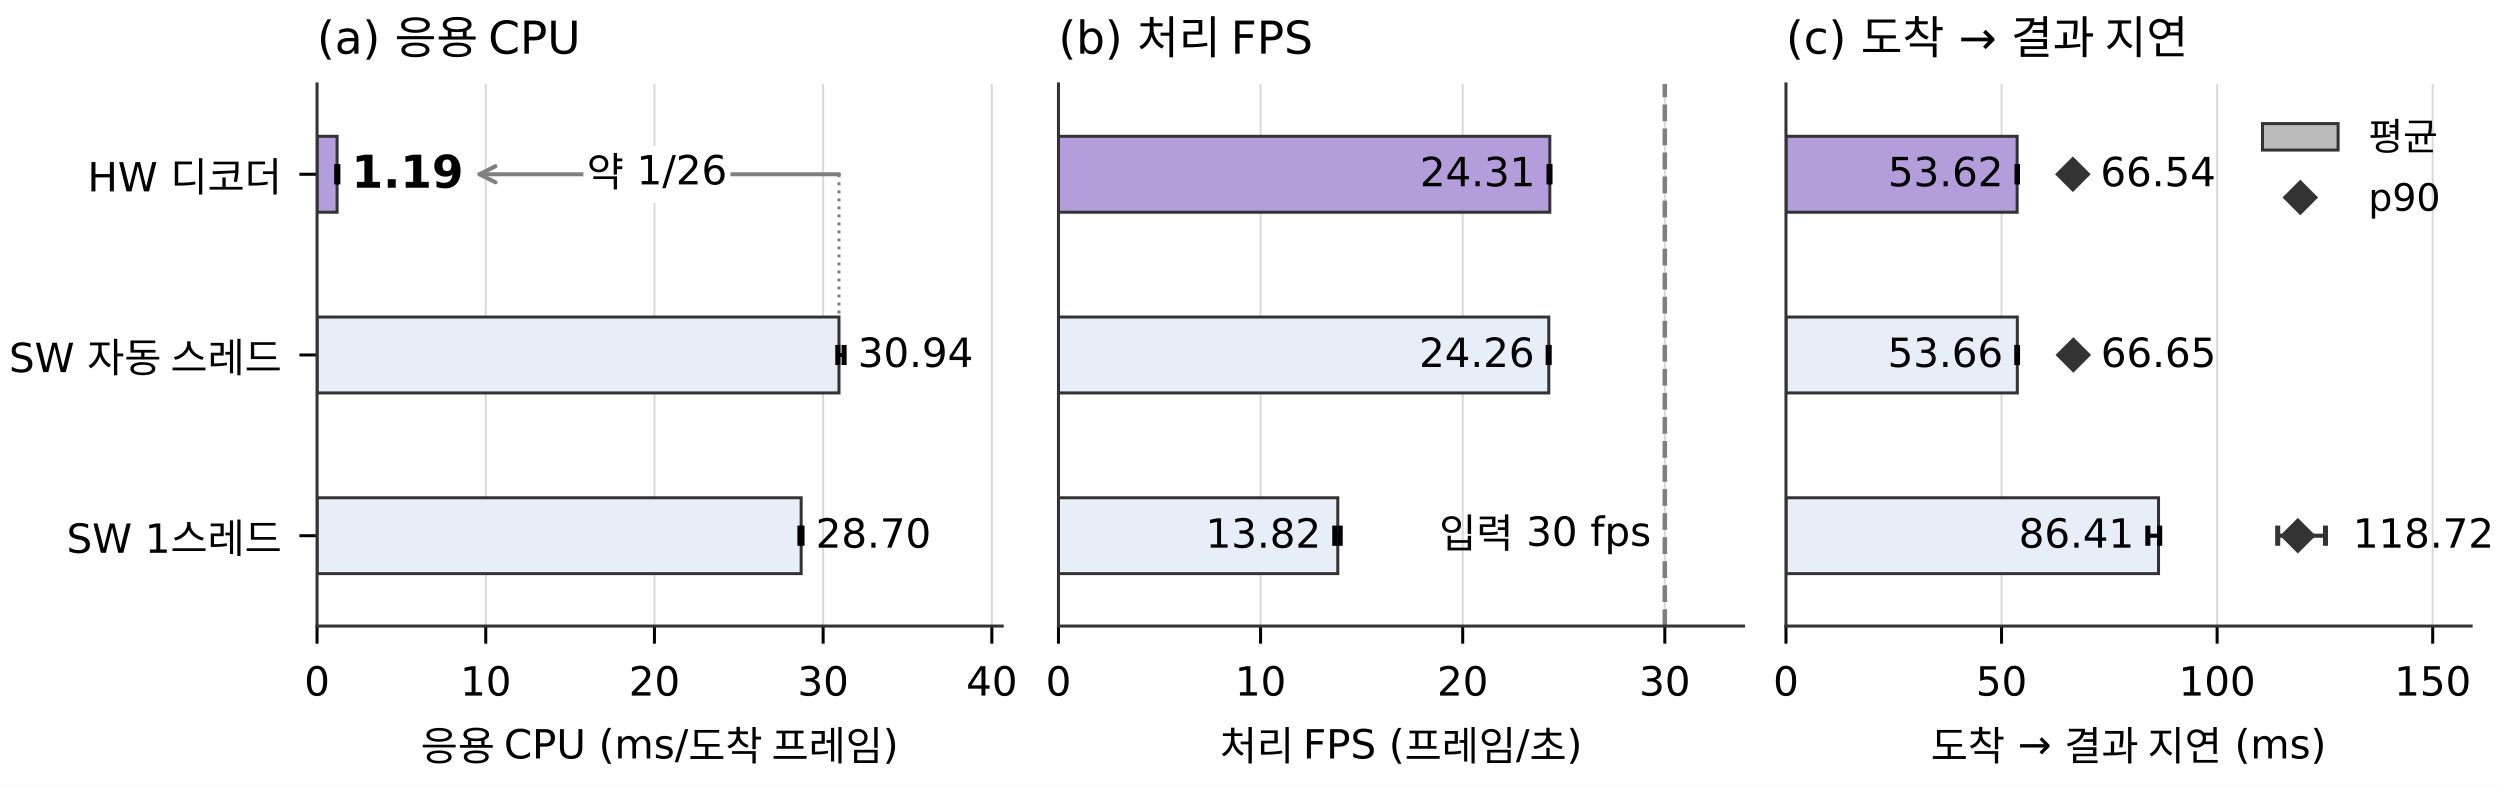
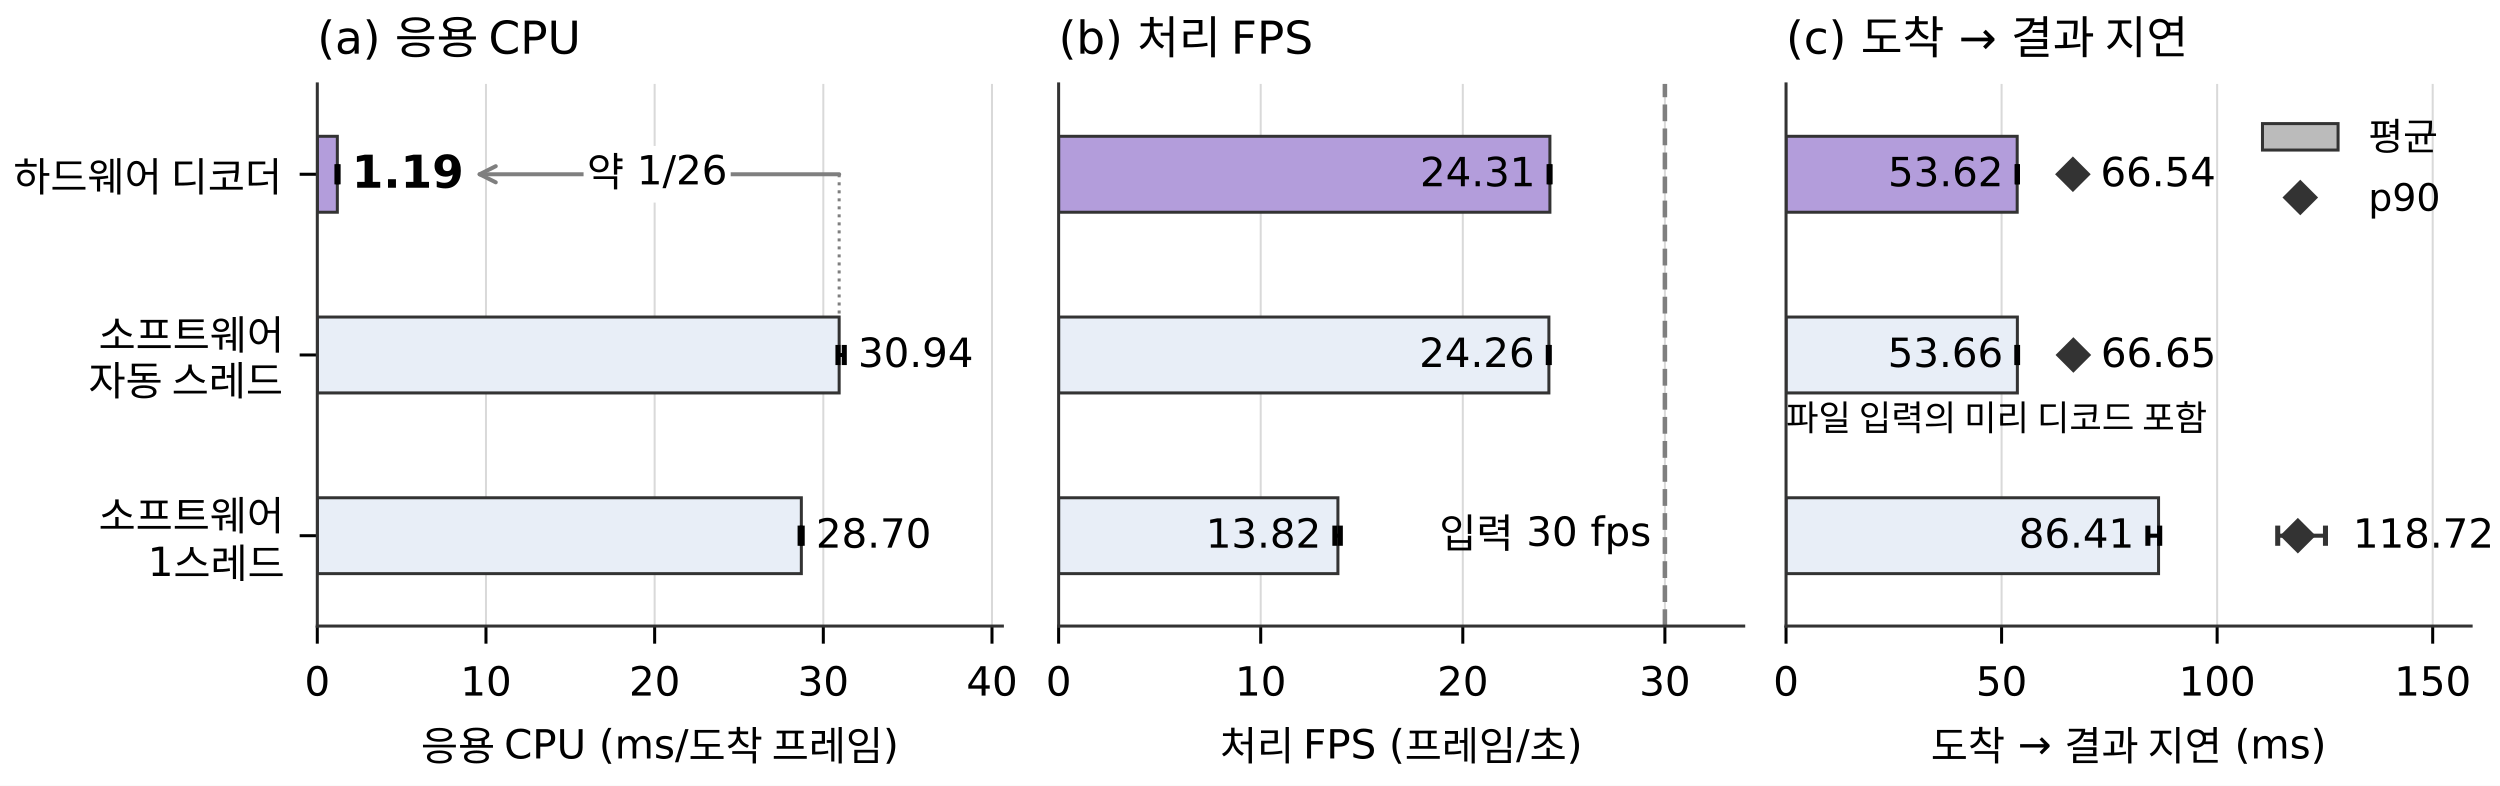
<svg xmlns="http://www.w3.org/2000/svg" xmlns:xlink="http://www.w3.org/1999/xlink" width="496.063pt" height="155.906pt" viewBox="0 0 496.063 155.906" version="1.1">
  <defs>
    <style type="text/css">*{stroke-linejoin: round; stroke-linecap: butt}</style>
  </defs>
  <g id="figure_1">
    <g id="patch_1">
      <path d="M 0 155.906  L 496.063 155.906  L 496.063 0  L 0 0  z " style="fill: #ffffff" />
    </g>
    <g id="axes_1">
      <g id="patch_2">
-         <path d="M 62.911 124.225  L 198.866 124.225  L 198.866 16.65  L 62.911 16.65  z " style="fill: #ffffff" />
+         <path d="M 62.96 124.225  L 198.898 124.225  L 198.898 16.65  L 62.96 16.65  z " style="fill: #ffffff" />
      </g>
      <g id="matplotlib.axis_1">
        <g id="xtick_1">
          <g id="line2d_1">
-             <path d="M 62.911 124.225  L 62.911 16.65  " clip-path="url(#c8441ae3c97)" style="fill: none; stroke: #d9d9d9; stroke-width: 0.4; stroke-linecap: square" />
+             <path d="M 62.96 124.225  L 62.96 16.65  " clip-path="url(#c0ec0308adb)" style="fill: none; stroke: #d9d9d9; stroke-width: 0.4; stroke-linecap: square" />
          </g>
          <g id="line2d_2">
            <defs>
              <path id="mfd4e453d5d" d="M 0 0  L 0 3.5  " style="stroke: #000000; stroke-width: 0.6" />
            </defs>
            <g>
-               <use xlink:href="#mfd4e453d5d" x="62.911" y="124.225" style="stroke: #000000; stroke-width: 0.6" />
+               <use xlink:href="#mfd4e453d5d" x="62.96" y="124.225" style="stroke: #000000; stroke-width: 0.6" />
            </g>
          </g>
          <g id="text_1">
-             <text style="font-size: 8px; font-family: 'NanumSquare', 'UnDotum', 'DejaVu Sans'; text-anchor: middle" x="62.911" y="138.025" transform="rotate(-0 62.91149 138.0253)">0</text>
+             <text style="font-size: 8px; font-family: 'NanumSquare', 'UnDotum', 'DejaVu Sans'; text-anchor: middle" x="62.96" y="138.025" transform="rotate(-0 62.96024 138.0253)">0</text>
          </g>
        </g>
        <g id="xtick_2">
          <g id="line2d_3">
-             <path d="M 96.385 124.225  L 96.385 16.65  " clip-path="url(#c8441ae3c97)" style="fill: none; stroke: #d9d9d9; stroke-width: 0.4; stroke-linecap: square" />
+             <path d="M 96.429 124.225  L 96.429 16.65  " clip-path="url(#c0ec0308adb)" style="fill: none; stroke: #d9d9d9; stroke-width: 0.4; stroke-linecap: square" />
          </g>
          <g id="line2d_4">
            <g>
-               <use xlink:href="#mfd4e453d5d" x="96.385" y="124.225" style="stroke: #000000; stroke-width: 0.6" />
+               <use xlink:href="#mfd4e453d5d" x="96.429" y="124.225" style="stroke: #000000; stroke-width: 0.6" />
            </g>
          </g>
          <g id="text_2">
-             <text style="font-size: 8px; font-family: 'NanumSquare', 'UnDotum', 'DejaVu Sans'; text-anchor: middle" x="96.385" y="138.025" transform="rotate(-0 96.38479 138.0253)">10</text>
+             <text style="font-size: 8px; font-family: 'NanumSquare', 'UnDotum', 'DejaVu Sans'; text-anchor: middle" x="96.429" y="138.025" transform="rotate(-0 96.42929 138.0253)">10</text>
          </g>
        </g>
        <g id="xtick_3">
          <g id="line2d_5">
-             <path d="M 129.858 124.225  L 129.858 16.65  " clip-path="url(#c8441ae3c97)" style="fill: none; stroke: #d9d9d9; stroke-width: 0.4; stroke-linecap: square" />
+             <path d="M 129.898 124.225  L 129.898 16.65  " clip-path="url(#c0ec0308adb)" style="fill: none; stroke: #d9d9d9; stroke-width: 0.4; stroke-linecap: square" />
          </g>
          <g id="line2d_6">
            <g>
-               <use xlink:href="#mfd4e453d5d" x="129.858" y="124.225" style="stroke: #000000; stroke-width: 0.6" />
+               <use xlink:href="#mfd4e453d5d" x="129.898" y="124.225" style="stroke: #000000; stroke-width: 0.6" />
            </g>
          </g>
          <g id="text_3">
-             <text style="font-size: 8px; font-family: 'NanumSquare', 'UnDotum', 'DejaVu Sans'; text-anchor: middle" x="129.858" y="138.025" transform="rotate(-0 129.8581 138.0253)">20</text>
+             <text style="font-size: 8px; font-family: 'NanumSquare', 'UnDotum', 'DejaVu Sans'; text-anchor: middle" x="129.898" y="138.025" transform="rotate(-0 129.8983 138.0253)">20</text>
          </g>
        </g>
        <g id="xtick_4">
          <g id="line2d_7">
-             <path d="M 163.331 124.225  L 163.331 16.65  " clip-path="url(#c8441ae3c97)" style="fill: none; stroke: #d9d9d9; stroke-width: 0.4; stroke-linecap: square" />
+             <path d="M 163.367 124.225  L 163.367 16.65  " clip-path="url(#c0ec0308adb)" style="fill: none; stroke: #d9d9d9; stroke-width: 0.4; stroke-linecap: square" />
          </g>
          <g id="line2d_8">
            <g>
-               <use xlink:href="#mfd4e453d5d" x="163.331" y="124.225" style="stroke: #000000; stroke-width: 0.6" />
+               <use xlink:href="#mfd4e453d5d" x="163.367" y="124.225" style="stroke: #000000; stroke-width: 0.6" />
            </g>
          </g>
          <g id="text_4">
-             <text style="font-size: 8px; font-family: 'NanumSquare', 'UnDotum', 'DejaVu Sans'; text-anchor: middle" x="163.331" y="138.025" transform="rotate(-0 163.3314 138.0253)">30</text>
+             <text style="font-size: 8px; font-family: 'NanumSquare', 'UnDotum', 'DejaVu Sans'; text-anchor: middle" x="163.367" y="138.025" transform="rotate(-0 163.3674 138.0253)">30</text>
          </g>
        </g>
        <g id="xtick_5">
          <g id="line2d_9">
-             <path d="M 196.805 124.225  L 196.805 16.65  " clip-path="url(#c8441ae3c97)" style="fill: none; stroke: #d9d9d9; stroke-width: 0.4; stroke-linecap: square" />
+             <path d="M 196.836 124.225  L 196.836 16.65  " clip-path="url(#c0ec0308adb)" style="fill: none; stroke: #d9d9d9; stroke-width: 0.4; stroke-linecap: square" />
          </g>
          <g id="line2d_10">
            <g>
-               <use xlink:href="#mfd4e453d5d" x="196.805" y="124.225" style="stroke: #000000; stroke-width: 0.6" />
+               <use xlink:href="#mfd4e453d5d" x="196.836" y="124.225" style="stroke: #000000; stroke-width: 0.6" />
            </g>
          </g>
          <g id="text_5">
-             <text style="font-size: 8px; font-family: 'NanumSquare', 'UnDotum', 'DejaVu Sans'; text-anchor: middle" x="196.805" y="138.025" transform="rotate(-0 196.8047 138.0253)">40</text>
+             <text style="font-size: 8px; font-family: 'NanumSquare', 'UnDotum', 'DejaVu Sans'; text-anchor: middle" x="196.836" y="138.025" transform="rotate(-0 196.8364 138.0253)">40</text>
          </g>
        </g>
        <g id="text_6">
-           <text style="font-size: 8px; font-family: 'NanumSquare', 'UnDotum', 'DejaVu Sans'; text-anchor: middle" x="130.889" y="150.865" transform="rotate(-0 130.8889 150.8653)">응용 CPU (ms/도착 프레임)</text>
+           <text style="font-size: 8px; font-family: 'NanumSquare', 'UnDotum', 'DejaVu Sans'; text-anchor: middle" x="130.929" y="150.865" transform="rotate(-0 130.929 150.8653)">응용 CPU (ms/도착 프레임)</text>
        </g>
      </g>
      <g id="matplotlib.axis_2">
        <g id="ytick_1">
          <g id="line2d_11">
            <defs>
              <path id="m87a8d191d4" d="M 0 0  L -3.5 0  " style="stroke: #000000; stroke-width: 0.6" />
            </defs>
            <g>
-               <use xlink:href="#m87a8d191d4" x="62.911" y="34.579" style="stroke: #000000; stroke-width: 0.6" />
+               <use xlink:href="#m87a8d191d4" x="62.96" y="34.579" style="stroke: #000000; stroke-width: 0.6" />
            </g>
          </g>
          <g id="text_7">
-             <text style="font-size: 8px; font-family: 'NanumSquare', 'UnDotum', 'DejaVu Sans'; text-anchor: end" x="55.911" y="37.979" transform="rotate(-0 55.91149 37.97941)">HW 디코더</text>
+             <text style="font-size: 8px; font-family: 'NanumSquare', 'UnDotum', 'DejaVu Sans'; text-anchor: end" x="55.96" y="37.979" transform="rotate(-0 55.96024 37.97941)">하드웨어 디코더</text>
          </g>
        </g>
        <g id="ytick_2">
          <g id="line2d_12">
            <g>
-               <use xlink:href="#m87a8d191d4" x="62.911" y="70.438" style="stroke: #000000; stroke-width: 0.6" />
+               <use xlink:href="#m87a8d191d4" x="62.96" y="70.438" style="stroke: #000000; stroke-width: 0.6" />
            </g>
          </g>
          <g id="text_8">
-             <text style="font-size: 8px; font-family: 'NanumSquare', 'UnDotum', 'DejaVu Sans'; text-anchor: end" x="55.911" y="73.838" transform="rotate(-0 55.91149 73.83776)">SW 자동 스레드</text>
+             <text style="font-size: 8px; font-family: 'NanumSquare', 'UnDotum', 'DejaVu Sans'" transform="translate(19.56024 69.35776)">소프트웨어</text>
+             <text style="font-size: 8px; font-family: 'NanumSquare', 'UnDotum', 'DejaVu Sans'" transform="translate(17.56024 78.43776)">자동 스레드</text>
          </g>
        </g>
        <g id="ytick_3">
          <g id="line2d_13">
            <g>
-               <use xlink:href="#m87a8d191d4" x="62.911" y="106.296" style="stroke: #000000; stroke-width: 0.6" />
+               <use xlink:href="#m87a8d191d4" x="62.96" y="106.296" style="stroke: #000000; stroke-width: 0.6" />
            </g>
          </g>
          <g id="text_9">
-             <text style="font-size: 8px; font-family: 'NanumSquare', 'UnDotum', 'DejaVu Sans'; text-anchor: end" x="55.911" y="109.696" transform="rotate(-0 55.91149 109.6961)">SW 1스레드</text>
+             <text style="font-size: 8px; font-family: 'NanumSquare', 'UnDotum', 'DejaVu Sans'" transform="translate(19.56024 105.2161)">소프트웨어</text>
+             <text style="font-size: 8px; font-family: 'NanumSquare', 'UnDotum', 'DejaVu Sans'" transform="translate(29.32024 114.2961)">1스레드</text>
          </g>
        </g>
      </g>
      <g id="patch_3">
-         <path d="M 62.911 27.049  L 66.888 27.049  L 66.888 42.11  L 62.911 42.11  z " clip-path="url(#c8441ae3c97)" style="fill: #b39ddb; stroke: #333333; stroke-width: 0.6; stroke-linejoin: miter" />
+         <path d="M 62.96 27.049  L 66.936 27.049  L 66.936 42.11  L 62.96 42.11  z " clip-path="url(#c0ec0308adb)" style="fill: #b39ddb; stroke: #333333; stroke-width: 0.6; stroke-linejoin: miter" />
      </g>
      <g id="patch_4">
-         <path d="M 62.911 62.908  L 166.475 62.908  L 166.475 77.968  L 62.911 77.968  z " clip-path="url(#c8441ae3c97)" style="fill: #e8eef7; stroke: #333333; stroke-width: 0.6; stroke-linejoin: miter" />
+         <path d="M 62.96 62.908  L 166.51 62.908  L 166.51 77.968  L 62.96 77.968  z " clip-path="url(#c0ec0308adb)" style="fill: #e8eef7; stroke: #333333; stroke-width: 0.6; stroke-linejoin: miter" />
      </g>
      <g id="patch_5">
-         <path d="M 62.911 98.766  L 158.97 98.766  L 158.97 113.826  L 62.911 113.826  z " clip-path="url(#c8441ae3c97)" style="fill: #e8eef7; stroke: #333333; stroke-width: 0.6; stroke-linejoin: miter" />
+         <path d="M 62.96 98.766  L 159.006 98.766  L 159.006 113.826  L 62.96 113.826  z " clip-path="url(#c0ec0308adb)" style="fill: #e8eef7; stroke: #333333; stroke-width: 0.6; stroke-linejoin: miter" />
      </g>
      <g id="LineCollection_1">
-         <path d="M 66.811 34.579  L 67.039 34.579  " clip-path="url(#c8441ae3c97)" style="fill: none; stroke: #000000; stroke-width: 0.8" />
+         <path d="M 66.859 34.579  L 67.087 34.579  " clip-path="url(#c0ec0308adb)" style="fill: none; stroke: #000000; stroke-width: 0.8" />
      </g>
      <g id="line2d_14">
        <defs>
          <path id="m09b26c27ee" d="M 0 2  L 0 -2  " style="stroke: #000000" />
        </defs>
-         <g clip-path="url(#c8441ae3c97)">
-           <use xlink:href="#m09b26c27ee" x="66.811" y="34.579" style="fill: #1f77b4; stroke: #000000" />
+         <g clip-path="url(#c0ec0308adb)">
+           <use xlink:href="#m09b26c27ee" x="66.859" y="34.579" style="fill: #1f77b4; stroke: #000000" />
        </g>
      </g>
      <g id="line2d_15">
-         <g clip-path="url(#c8441ae3c97)">
-           <use xlink:href="#m09b26c27ee" x="67.039" y="34.579" style="fill: #1f77b4; stroke: #000000" />
+         <g clip-path="url(#c0ec0308adb)">
+           <use xlink:href="#m09b26c27ee" x="67.087" y="34.579" style="fill: #1f77b4; stroke: #000000" />
        </g>
      </g>
      <g id="LineCollection_2">
-         <path d="M 166.237 70.438  L 167.492 70.438  " clip-path="url(#c8441ae3c97)" style="fill: none; stroke: #000000; stroke-width: 0.8" />
+         <path d="M 166.272 70.438  L 167.528 70.438  " clip-path="url(#c0ec0308adb)" style="fill: none; stroke: #000000; stroke-width: 0.8" />
      </g>
      <g id="line2d_16">
-         <g clip-path="url(#c8441ae3c97)">
-           <use xlink:href="#m09b26c27ee" x="166.237" y="70.438" style="fill: #1f77b4; stroke: #000000" />
+         <g clip-path="url(#c0ec0308adb)">
+           <use xlink:href="#m09b26c27ee" x="166.272" y="70.438" style="fill: #1f77b4; stroke: #000000" />
        </g>
      </g>
      <g id="line2d_17">
-         <g clip-path="url(#c8441ae3c97)">
-           <use xlink:href="#m09b26c27ee" x="167.492" y="70.438" style="fill: #1f77b4; stroke: #000000" />
+         <g clip-path="url(#c0ec0308adb)">
+           <use xlink:href="#m09b26c27ee" x="167.528" y="70.438" style="fill: #1f77b4; stroke: #000000" />
        </g>
      </g>
      <g id="LineCollection_3">
-         <path d="M 158.725 106.296  L 159.141 106.296  " clip-path="url(#c8441ae3c97)" style="fill: none; stroke: #000000; stroke-width: 0.8" />
+         <path d="M 158.762 106.296  L 159.177 106.296  " clip-path="url(#c0ec0308adb)" style="fill: none; stroke: #000000; stroke-width: 0.8" />
      </g>
      <g id="line2d_18">
-         <g clip-path="url(#c8441ae3c97)">
-           <use xlink:href="#m09b26c27ee" x="158.725" y="106.296" style="fill: #1f77b4; stroke: #000000" />
+         <g clip-path="url(#c0ec0308adb)">
+           <use xlink:href="#m09b26c27ee" x="158.762" y="106.296" style="fill: #1f77b4; stroke: #000000" />
        </g>
      </g>
      <g id="line2d_19">
-         <g clip-path="url(#c8441ae3c97)">
-           <use xlink:href="#m09b26c27ee" x="159.141" y="106.296" style="fill: #1f77b4; stroke: #000000" />
+         <g clip-path="url(#c0ec0308adb)">
+           <use xlink:href="#m09b26c27ee" x="159.177" y="106.296" style="fill: #1f77b4; stroke: #000000" />
        </g>
      </g>
      <g id="line2d_20">
-         <path d="M 166.475 34.579  L 166.475 62.908  " clip-path="url(#c8441ae3c97)" style="fill: none; stroke-dasharray: 0.6,0.99; stroke-dashoffset: 0; stroke: #7f7f7f; stroke-width: 0.6" />
+         <path d="M 166.51 34.579  L 166.51 62.908  " clip-path="url(#c0ec0308adb)" style="fill: none; stroke-dasharray: 0.6,0.99; stroke-dashoffset: 0; stroke: #7f7f7f; stroke-width: 0.6" />
      </g>
      <g id="patch_6">
-         <path d="M 62.911 124.225  L 62.911 16.65  " style="fill: none; stroke: #333333; stroke-width: 0.6; stroke-linejoin: miter; stroke-linecap: square" />
+         <path d="M 62.96 124.225  L 62.96 16.65  " style="fill: none; stroke: #333333; stroke-width: 0.6; stroke-linejoin: miter; stroke-linecap: square" />
      </g>
      <g id="patch_7">
-         <path d="M 62.911 124.225  L 198.866 124.225  " style="fill: none; stroke: #333333; stroke-width: 0.6; stroke-linejoin: miter; stroke-linecap: square" />
+         <path d="M 62.96 124.225  L 198.898 124.225  " style="fill: none; stroke: #333333; stroke-width: 0.6; stroke-linejoin: miter; stroke-linecap: square" />
      </g>
      <g id="text_10">
-         <text style="font-weight: 700; font-size: 9px; font-family: 'NanumSquare', 'UnDotum', 'DejaVu Sans'; text-anchor: start" x="69.758" y="37.257" transform="rotate(-0 69.75784 37.25691)">1.19</text>
+         <text style="font-weight: 700; font-size: 9px; font-family: 'NanumSquare', 'UnDotum', 'DejaVu Sans'; text-anchor: start" x="69.806" y="37.257" transform="rotate(-0 69.80572 37.25691)">1.19</text>
      </g>
      <g id="text_11">
-         <text style="font-size: 8px; font-family: 'NanumSquare', 'UnDotum', 'DejaVu Sans'; text-anchor: start" x="170.211" y="72.818" transform="rotate(-0 170.2112 72.81776)">30.94</text>
+         <text style="font-size: 8px; font-family: 'NanumSquare', 'UnDotum', 'DejaVu Sans'; text-anchor: start" x="170.246" y="72.818" transform="rotate(-0 170.2463 72.81776)">30.94</text>
      </g>
      <g id="text_12">
-         <text style="font-size: 8px; font-family: 'NanumSquare', 'UnDotum', 'DejaVu Sans'; text-anchor: start" x="161.86" y="108.676" transform="rotate(-0 161.8596 108.6761)">28.70</text>
+         <text style="font-size: 8px; font-family: 'NanumSquare', 'UnDotum', 'DejaVu Sans'; text-anchor: start" x="161.896" y="108.676" transform="rotate(-0 161.8958 108.6761)">28.70</text>
      </g>
      <g id="patch_8">
-         <path d="M 166.475 34.579  Q 130.352 34.579 95.124 34.579  " style="fill: none; stroke: #7f7f7f; stroke-width: 0.8; stroke-linecap: round" />
-         <path d="M 98.324 36.179  L 95.124 34.579  L 98.324 32.979  " style="fill: none; stroke: #7f7f7f; stroke-width: 0.8; stroke-linecap: round" />
+         <path d="M 166.51 34.579  Q 130.392 34.579 95.169 34.579  " style="fill: none; stroke: #7f7f7f; stroke-width: 0.8; stroke-linecap: round" />
+         <path d="M 98.369 36.179  L 95.169 34.579  L 98.369 32.979  " style="fill: none; stroke: #7f7f7f; stroke-width: 0.8; stroke-linecap: round" />
      </g>
      <g id="text_13">
        <g id="patch_9">
-           <path d="M 115.756 40.199  L 144.948 40.199  L 144.948 28.959  L 115.756 28.959  z " style="fill: #ffffff" />
-         </g>
-         <text style="font-size: 8px; font-family: 'NanumSquare', 'UnDotum', 'DejaVu Sans'; text-anchor: middle" x="130.352" y="36.959" transform="rotate(-0 130.3521 36.95941)">약 1/26</text>
+           <path d="M 115.796 40.199  L 144.989 40.199  L 144.989 28.959  L 115.796 28.959  z " style="fill: #ffffff" />
+         </g>
+         <text style="font-size: 8px; font-family: 'NanumSquare', 'UnDotum', 'DejaVu Sans'; text-anchor: middle" x="130.392" y="36.959" transform="rotate(-0 130.3923 36.95941)">약 1/26</text>
      </g>
      <g id="text_14">
-         <text style="font-size: 9px; font-family: 'NanumSquare', 'UnDotum', 'DejaVu Sans'; text-anchor: start" x="62.911" y="10.65" transform="rotate(-0 62.91149 10.65024)">(a) 응용 CPU</text>
+         <text style="font-size: 9px; font-family: 'NanumSquare', 'UnDotum', 'DejaVu Sans'; text-anchor: start" x="62.96" y="10.65" transform="rotate(-0 62.96024 10.65024)">(a) 응용 CPU</text>
      </g>
    </g>
    <g id="axes_2">
      <g id="patch_10">
-         <path d="M 210.026 124.225  L 345.98 124.225  L 345.98 16.65  L 210.026 16.65  z " style="fill: #ffffff" />
+         <path d="M 210.057 124.225  L 345.995 124.225  L 345.995 16.65  L 210.057 16.65  z " style="fill: #ffffff" />
      </g>
      <g id="matplotlib.axis_3">
        <g id="xtick_6">
          <g id="line2d_21">
-             <path d="M 210.026 124.225  L 210.026 16.65  " clip-path="url(#c6e1c1a9d8f)" style="fill: none; stroke: #d9d9d9; stroke-width: 0.4; stroke-linecap: square" />
+             <path d="M 210.057 124.225  L 210.057 16.65  " clip-path="url(#c51dc9b9b1f)" style="fill: none; stroke: #d9d9d9; stroke-width: 0.4; stroke-linecap: square" />
          </g>
          <g id="line2d_22">
            <g>
-               <use xlink:href="#mfd4e453d5d" x="210.026" y="124.225" style="stroke: #000000; stroke-width: 0.6" />
+               <use xlink:href="#mfd4e453d5d" x="210.057" y="124.225" style="stroke: #000000; stroke-width: 0.6" />
            </g>
          </g>
          <g id="text_15">
-             <text style="font-size: 8px; font-family: 'NanumSquare', 'UnDotum', 'DejaVu Sans'; text-anchor: middle" x="210.026" y="138.025" transform="rotate(-0 210.0256 138.0253)">0</text>
+             <text style="font-size: 8px; font-family: 'NanumSquare', 'UnDotum', 'DejaVu Sans'; text-anchor: middle" x="210.057" y="138.025" transform="rotate(-0 210.0573 138.0253)">0</text>
          </g>
        </g>
        <g id="xtick_7">
          <g id="line2d_23">
-             <path d="M 250.13 124.225  L 250.13 16.65  " clip-path="url(#c6e1c1a9d8f)" style="fill: none; stroke: #d9d9d9; stroke-width: 0.4; stroke-linecap: square" />
+             <path d="M 250.157 124.225  L 250.157 16.65  " clip-path="url(#c51dc9b9b1f)" style="fill: none; stroke: #d9d9d9; stroke-width: 0.4; stroke-linecap: square" />
          </g>
          <g id="line2d_24">
            <g>
-               <use xlink:href="#mfd4e453d5d" x="250.13" y="124.225" style="stroke: #000000; stroke-width: 0.6" />
+               <use xlink:href="#mfd4e453d5d" x="250.157" y="124.225" style="stroke: #000000; stroke-width: 0.6" />
            </g>
          </g>
          <g id="text_16">
-             <text style="font-size: 8px; font-family: 'NanumSquare', 'UnDotum', 'DejaVu Sans'; text-anchor: middle" x="250.13" y="138.025" transform="rotate(-0 250.1303 138.0253)">10</text>
+             <text style="font-size: 8px; font-family: 'NanumSquare', 'UnDotum', 'DejaVu Sans'; text-anchor: middle" x="250.157" y="138.025" transform="rotate(-0 250.1569 138.0253)">10</text>
          </g>
        </g>
        <g id="xtick_8">
          <g id="line2d_25">
-             <path d="M 290.235 124.225  L 290.235 16.65  " clip-path="url(#c6e1c1a9d8f)" style="fill: none; stroke: #d9d9d9; stroke-width: 0.4; stroke-linecap: square" />
+             <path d="M 290.256 124.225  L 290.256 16.65  " clip-path="url(#c51dc9b9b1f)" style="fill: none; stroke: #d9d9d9; stroke-width: 0.4; stroke-linecap: square" />
          </g>
          <g id="line2d_26">
            <g>
-               <use xlink:href="#mfd4e453d5d" x="290.235" y="124.225" style="stroke: #000000; stroke-width: 0.6" />
+               <use xlink:href="#mfd4e453d5d" x="290.256" y="124.225" style="stroke: #000000; stroke-width: 0.6" />
            </g>
          </g>
          <g id="text_17">
-             <text style="font-size: 8px; font-family: 'NanumSquare', 'UnDotum', 'DejaVu Sans'; text-anchor: middle" x="290.235" y="138.025" transform="rotate(-0 290.2349 138.0253)">20</text>
+             <text style="font-size: 8px; font-family: 'NanumSquare', 'UnDotum', 'DejaVu Sans'; text-anchor: middle" x="290.256" y="138.025" transform="rotate(-0 290.2565 138.0253)">20</text>
          </g>
        </g>
        <g id="xtick_9">
          <g id="line2d_27">
-             <path d="M 330.34 124.225  L 330.34 16.65  " clip-path="url(#c6e1c1a9d8f)" style="fill: none; stroke: #d9d9d9; stroke-width: 0.4; stroke-linecap: square" />
+             <path d="M 330.356 124.225  L 330.356 16.65  " clip-path="url(#c51dc9b9b1f)" style="fill: none; stroke: #d9d9d9; stroke-width: 0.4; stroke-linecap: square" />
          </g>
          <g id="line2d_28">
            <g>
-               <use xlink:href="#mfd4e453d5d" x="330.34" y="124.225" style="stroke: #000000; stroke-width: 0.6" />
+               <use xlink:href="#mfd4e453d5d" x="330.356" y="124.225" style="stroke: #000000; stroke-width: 0.6" />
            </g>
          </g>
          <g id="text_18">
-             <text style="font-size: 8px; font-family: 'NanumSquare', 'UnDotum', 'DejaVu Sans'; text-anchor: middle" x="330.34" y="138.025" transform="rotate(-0 330.3396 138.0253)">30</text>
+             <text style="font-size: 8px; font-family: 'NanumSquare', 'UnDotum', 'DejaVu Sans'; text-anchor: middle" x="330.356" y="138.025" transform="rotate(-0 330.3561 138.0253)">30</text>
          </g>
        </g>
        <g id="text_19">
-           <text style="font-size: 8px; font-family: 'NanumSquare', 'UnDotum', 'DejaVu Sans'; text-anchor: middle" x="278.003" y="150.865" transform="rotate(-0 278.003 150.8653)">처리 FPS (프레임/초)</text>
+           <text style="font-size: 8px; font-family: 'NanumSquare', 'UnDotum', 'DejaVu Sans'; text-anchor: middle" x="278.026" y="150.865" transform="rotate(-0 278.0261 150.8653)">처리 FPS (프레임/초)</text>
        </g>
      </g>
      <g id="matplotlib.axis_4">
        <g id="ytick_4">
          <g id="line2d_29" />
        </g>
        <g id="ytick_5">
          <g id="line2d_30" />
        </g>
        <g id="ytick_6">
          <g id="line2d_31" />
        </g>
      </g>
      <g id="patch_11">
-         <path d="M 210.026 27.049  L 307.52 27.049  L 307.52 42.11  L 210.026 42.11  z " clip-path="url(#c6e1c1a9d8f)" style="fill: #b39ddb; stroke: #333333; stroke-width: 0.6; stroke-linejoin: miter" />
+         <path d="M 210.057 27.049  L 307.539 27.049  L 307.539 42.11  L 210.057 42.11  z " clip-path="url(#c51dc9b9b1f)" style="fill: #b39ddb; stroke: #333333; stroke-width: 0.6; stroke-linejoin: miter" />
      </g>
      <g id="patch_12">
-         <path d="M 210.026 62.908  L 307.32 62.908  L 307.32 77.968  L 210.026 77.968  z " clip-path="url(#c6e1c1a9d8f)" style="fill: #e8eef7; stroke: #333333; stroke-width: 0.6; stroke-linejoin: miter" />
+         <path d="M 210.057 62.908  L 307.339 62.908  L 307.339 77.968  L 210.057 77.968  z " clip-path="url(#c51dc9b9b1f)" style="fill: #e8eef7; stroke: #333333; stroke-width: 0.6; stroke-linejoin: miter" />
      </g>
      <g id="patch_13">
-         <path d="M 210.026 98.766  L 265.45 98.766  L 265.45 113.826  L 210.026 113.826  z " clip-path="url(#c6e1c1a9d8f)" style="fill: #e8eef7; stroke: #333333; stroke-width: 0.6; stroke-linejoin: miter" />
+         <path d="M 210.057 98.766  L 265.475 98.766  L 265.475 113.826  L 210.057 113.826  z " clip-path="url(#c51dc9b9b1f)" style="fill: #e8eef7; stroke: #333333; stroke-width: 0.6; stroke-linejoin: miter" />
      </g>
      <g id="LineCollection_4">
-         <path d="M 307.36 34.579  L 307.56 34.579  " clip-path="url(#c6e1c1a9d8f)" style="fill: none; stroke: #000000; stroke-width: 0.8" />
+         <path d="M 307.379 34.579  L 307.579 34.579  " clip-path="url(#c51dc9b9b1f)" style="fill: none; stroke: #000000; stroke-width: 0.8" />
      </g>
      <g id="line2d_32">
-         <g clip-path="url(#c6e1c1a9d8f)">
-           <use xlink:href="#m09b26c27ee" x="307.36" y="34.579" style="fill: #1f77b4; stroke: #000000" />
+         <g clip-path="url(#c51dc9b9b1f)">
+           <use xlink:href="#m09b26c27ee" x="307.379" y="34.579" style="fill: #1f77b4; stroke: #000000" />
        </g>
      </g>
      <g id="line2d_33">
-         <g clip-path="url(#c6e1c1a9d8f)">
-           <use xlink:href="#m09b26c27ee" x="307.56" y="34.579" style="fill: #1f77b4; stroke: #000000" />
+         <g clip-path="url(#c51dc9b9b1f)">
+           <use xlink:href="#m09b26c27ee" x="307.579" y="34.579" style="fill: #1f77b4; stroke: #000000" />
        </g>
      </g>
      <g id="LineCollection_5">
-         <path d="M 307.199 70.438  L 307.4 70.438  " clip-path="url(#c6e1c1a9d8f)" style="fill: none; stroke: #000000; stroke-width: 0.8" />
+         <path d="M 307.219 70.438  L 307.419 70.438  " clip-path="url(#c51dc9b9b1f)" style="fill: none; stroke: #000000; stroke-width: 0.8" />
      </g>
      <g id="line2d_34">
-         <g clip-path="url(#c6e1c1a9d8f)">
-           <use xlink:href="#m09b26c27ee" x="307.199" y="70.438" style="fill: #1f77b4; stroke: #000000" />
+         <g clip-path="url(#c51dc9b9b1f)">
+           <use xlink:href="#m09b26c27ee" x="307.219" y="70.438" style="fill: #1f77b4; stroke: #000000" />
        </g>
      </g>
      <g id="line2d_35">
-         <g clip-path="url(#c6e1c1a9d8f)">
-           <use xlink:href="#m09b26c27ee" x="307.4" y="70.438" style="fill: #1f77b4; stroke: #000000" />
+         <g clip-path="url(#c51dc9b9b1f)">
+           <use xlink:href="#m09b26c27ee" x="307.419" y="70.438" style="fill: #1f77b4; stroke: #000000" />
        </g>
      </g>
      <g id="LineCollection_6">
-         <path d="M 264.849 106.296  L 265.932 106.296  " clip-path="url(#c6e1c1a9d8f)" style="fill: none; stroke: #000000; stroke-width: 0.8" />
+         <path d="M 264.873 106.296  L 265.956 106.296  " clip-path="url(#c51dc9b9b1f)" style="fill: none; stroke: #000000; stroke-width: 0.8" />
      </g>
      <g id="line2d_36">
-         <g clip-path="url(#c6e1c1a9d8f)">
-           <use xlink:href="#m09b26c27ee" x="264.849" y="106.296" style="fill: #1f77b4; stroke: #000000" />
+         <g clip-path="url(#c51dc9b9b1f)">
+           <use xlink:href="#m09b26c27ee" x="264.873" y="106.296" style="fill: #1f77b4; stroke: #000000" />
        </g>
      </g>
      <g id="line2d_37">
-         <g clip-path="url(#c6e1c1a9d8f)">
-           <use xlink:href="#m09b26c27ee" x="265.932" y="106.296" style="fill: #1f77b4; stroke: #000000" />
+         <g clip-path="url(#c51dc9b9b1f)">
+           <use xlink:href="#m09b26c27ee" x="265.956" y="106.296" style="fill: #1f77b4; stroke: #000000" />
        </g>
      </g>
      <g id="line2d_38">
-         <path d="M 330.34 124.225  L 330.34 16.65  " clip-path="url(#c6e1c1a9d8f)" style="fill: none; stroke-dasharray: 3.33,1.44; stroke-dashoffset: 0; stroke: #7f7f7f; stroke-width: 0.9" />
+         <path d="M 330.356 124.225  L 330.356 16.65  " clip-path="url(#c51dc9b9b1f)" style="fill: none; stroke-dasharray: 3.33,1.44; stroke-dashoffset: 0; stroke: #7f7f7f; stroke-width: 0.9" />
      </g>
      <g id="patch_14">
-         <path d="M 210.026 124.225  L 210.026 16.65  " style="fill: none; stroke: #333333; stroke-width: 0.6; stroke-linejoin: miter; stroke-linecap: square" />
+         <path d="M 210.057 124.225  L 210.057 16.65  " style="fill: none; stroke: #333333; stroke-width: 0.6; stroke-linejoin: miter; stroke-linecap: square" />
      </g>
      <g id="patch_15">
-         <path d="M 210.026 124.225  L 345.98 124.225  " style="fill: none; stroke: #333333; stroke-width: 0.6; stroke-linejoin: miter; stroke-linecap: square" />
+         <path d="M 210.057 124.225  L 345.995 124.225  " style="fill: none; stroke: #333333; stroke-width: 0.6; stroke-linejoin: miter; stroke-linecap: square" />
      </g>
      <g id="text_20">
-         <text style="font-size: 8px; font-family: 'NanumSquare', 'UnDotum', 'DejaVu Sans'; text-anchor: end" x="304.641" y="36.959" transform="rotate(-0 304.6405 36.95941)">24.31</text>
+         <text style="font-size: 8px; font-family: 'NanumSquare', 'UnDotum', 'DejaVu Sans'; text-anchor: end" x="304.66" y="36.959" transform="rotate(-0 304.6602 36.95941)">24.31</text>
      </g>
      <g id="text_21">
-         <text style="font-size: 8px; font-family: 'NanumSquare', 'UnDotum', 'DejaVu Sans'; text-anchor: end" x="304.48" y="72.818" transform="rotate(-0 304.4801 72.81776)">24.26</text>
+         <text style="font-size: 8px; font-family: 'NanumSquare', 'UnDotum', 'DejaVu Sans'; text-anchor: end" x="304.5" y="72.818" transform="rotate(-0 304.4998 72.81776)">24.26</text>
      </g>
      <g id="text_22">
-         <text style="font-size: 8px; font-family: 'NanumSquare', 'UnDotum', 'DejaVu Sans'; text-anchor: end" x="262.13" y="108.676" transform="rotate(-0 262.1296 108.6761)">13.82</text>
+         <text style="font-size: 8px; font-family: 'NanumSquare', 'UnDotum', 'DejaVu Sans'; text-anchor: end" x="262.155" y="108.676" transform="rotate(-0 262.1547 108.6761)">13.82</text>
      </g>
      <g id="text_23">
-         <text style="font-size: 8px; font-family: 'NanumSquare', 'UnDotum', 'DejaVu Sans'; text-anchor: end" x="327.621" y="108.676" transform="rotate(-0 327.6205 108.6761)">입력 30 fps</text>
+         <text style="font-size: 8px; font-family: 'NanumSquare', 'UnDotum', 'DejaVu Sans'; text-anchor: end" x="327.637" y="108.676" transform="rotate(-0 327.6373 108.6761)">입력 30 fps</text>
      </g>
      <g id="text_24">
-         <text style="font-size: 9px; font-family: 'NanumSquare', 'UnDotum', 'DejaVu Sans'; text-anchor: start" x="210.026" y="10.65" transform="rotate(-0 210.0256 10.65024)">(b) 처리 FPS</text>
+         <text style="font-size: 9px; font-family: 'NanumSquare', 'UnDotum', 'DejaVu Sans'; text-anchor: start" x="210.057" y="10.65" transform="rotate(-0 210.0573 10.65024)">(b) 처리 FPS</text>
      </g>
    </g>
    <g id="axes_3">
      <g id="patch_16">
-         <path d="M 354.381 124.225  L 490.336 124.225  L 490.336 16.65  L 354.381 16.65  z " style="fill: #ffffff" />
+         <path d="M 354.395 124.225  L 490.333 124.225  L 490.333 16.65  L 354.395 16.65  z " style="fill: #ffffff" />
      </g>
      <g id="matplotlib.axis_5">
        <g id="xtick_10">
          <g id="line2d_39">
-             <path d="M 354.381 124.225  L 354.381 16.65  " clip-path="url(#c2bf2d72394)" style="fill: none; stroke: #d9d9d9; stroke-width: 0.4; stroke-linecap: square" />
+             <path d="M 354.395 124.225  L 354.395 16.65  " clip-path="url(#c0aa9a7ff18)" style="fill: none; stroke: #d9d9d9; stroke-width: 0.4; stroke-linecap: square" />
          </g>
          <g id="line2d_40">
            <g>
-               <use xlink:href="#mfd4e453d5d" x="354.381" y="124.225" style="stroke: #000000; stroke-width: 0.6" />
+               <use xlink:href="#mfd4e453d5d" x="354.395" y="124.225" style="stroke: #000000; stroke-width: 0.6" />
            </g>
          </g>
          <g id="text_25">
-             <text style="font-size: 8px; font-family: 'NanumSquare', 'UnDotum', 'DejaVu Sans'; text-anchor: middle" x="354.381" y="138.025" transform="rotate(-0 354.3809 138.0253)">0</text>
+             <text style="font-size: 8px; font-family: 'NanumSquare', 'UnDotum', 'DejaVu Sans'; text-anchor: middle" x="354.395" y="138.025" transform="rotate(-0 354.3954 138.0253)">0</text>
          </g>
        </g>
        <g id="xtick_11">
          <g id="line2d_41">
-             <path d="M 397.157 124.225  L 397.157 16.65  " clip-path="url(#c2bf2d72394)" style="fill: none; stroke: #d9d9d9; stroke-width: 0.4; stroke-linecap: square" />
+             <path d="M 397.166 124.225  L 397.166 16.65  " clip-path="url(#c0aa9a7ff18)" style="fill: none; stroke: #d9d9d9; stroke-width: 0.4; stroke-linecap: square" />
          </g>
          <g id="line2d_42">
            <g>
-               <use xlink:href="#mfd4e453d5d" x="397.157" y="124.225" style="stroke: #000000; stroke-width: 0.6" />
+               <use xlink:href="#mfd4e453d5d" x="397.166" y="124.225" style="stroke: #000000; stroke-width: 0.6" />
            </g>
          </g>
          <g id="text_26">
-             <text style="font-size: 8px; font-family: 'NanumSquare', 'UnDotum', 'DejaVu Sans'; text-anchor: middle" x="397.157" y="138.025" transform="rotate(-0 397.1568 138.0253)">50</text>
+             <text style="font-size: 8px; font-family: 'NanumSquare', 'UnDotum', 'DejaVu Sans'; text-anchor: middle" x="397.166" y="138.025" transform="rotate(-0 397.1659 138.0253)">50</text>
          </g>
        </g>
        <g id="xtick_12">
          <g id="line2d_43">
-             <path d="M 439.933 124.225  L 439.933 16.65  " clip-path="url(#c2bf2d72394)" style="fill: none; stroke: #d9d9d9; stroke-width: 0.4; stroke-linecap: square" />
+             <path d="M 439.936 124.225  L 439.936 16.65  " clip-path="url(#c0aa9a7ff18)" style="fill: none; stroke: #d9d9d9; stroke-width: 0.4; stroke-linecap: square" />
          </g>
          <g id="line2d_44">
            <g>
-               <use xlink:href="#mfd4e453d5d" x="439.933" y="124.225" style="stroke: #000000; stroke-width: 0.6" />
+               <use xlink:href="#mfd4e453d5d" x="439.936" y="124.225" style="stroke: #000000; stroke-width: 0.6" />
            </g>
          </g>
          <g id="text_27">
-             <text style="font-size: 8px; font-family: 'NanumSquare', 'UnDotum', 'DejaVu Sans'; text-anchor: middle" x="439.933" y="138.025" transform="rotate(-0 439.9328 138.0253)">100</text>
+             <text style="font-size: 8px; font-family: 'NanumSquare', 'UnDotum', 'DejaVu Sans'; text-anchor: middle" x="439.936" y="138.025" transform="rotate(-0 439.9364 138.0253)">100</text>
          </g>
        </g>
        <g id="xtick_13">
          <g id="line2d_45">
-             <path d="M 482.709 124.225  L 482.709 16.65  " clip-path="url(#c2bf2d72394)" style="fill: none; stroke: #d9d9d9; stroke-width: 0.4; stroke-linecap: square" />
+             <path d="M 482.707 124.225  L 482.707 16.65  " clip-path="url(#c0aa9a7ff18)" style="fill: none; stroke: #d9d9d9; stroke-width: 0.4; stroke-linecap: square" />
          </g>
          <g id="line2d_46">
            <g>
-               <use xlink:href="#mfd4e453d5d" x="482.709" y="124.225" style="stroke: #000000; stroke-width: 0.6" />
+               <use xlink:href="#mfd4e453d5d" x="482.707" y="124.225" style="stroke: #000000; stroke-width: 0.6" />
            </g>
          </g>
          <g id="text_28">
-             <text style="font-size: 8px; font-family: 'NanumSquare', 'UnDotum', 'DejaVu Sans'; text-anchor: middle" x="482.709" y="138.025" transform="rotate(-0 482.7087 138.0253)">150</text>
+             <text style="font-size: 8px; font-family: 'NanumSquare', 'UnDotum', 'DejaVu Sans'; text-anchor: middle" x="482.707" y="138.025" transform="rotate(-0 482.7068 138.0253)">150</text>
          </g>
        </g>
        <g id="text_29">
-           <text style="font-size: 8px; font-family: 'NanumSquare', 'UnDotum', 'DejaVu Sans'; text-anchor: middle" x="422.358" y="150.865" transform="rotate(-0 422.3583 150.8653)">도착 → 결과 지연 (ms)</text>
+           <text style="font-size: 8px; font-family: 'NanumSquare', 'UnDotum', 'DejaVu Sans'; text-anchor: middle" x="422.364" y="150.865" transform="rotate(-0 422.3641 150.8653)">도착 → 결과 지연 (ms)</text>
        </g>
      </g>
      <g id="matplotlib.axis_6">
        <g id="ytick_7">
          <g id="line2d_47" />
        </g>
        <g id="ytick_8">
          <g id="line2d_48" />
        </g>
        <g id="ytick_9">
          <g id="line2d_49" />
        </g>
      </g>
      <g id="patch_17">
-         <path d="M 354.381 27.049  L 400.254 27.049  L 400.254 42.11  L 354.381 42.11  z " clip-path="url(#c2bf2d72394)" style="fill: #b39ddb; stroke: #333333; stroke-width: 0.6; stroke-linejoin: miter" />
+         <path d="M 354.395 27.049  L 400.262 27.049  L 400.262 42.11  L 354.395 42.11  z " clip-path="url(#c0aa9a7ff18)" style="fill: #b39ddb; stroke: #333333; stroke-width: 0.6; stroke-linejoin: miter" />
      </g>
      <g id="patch_18">
-         <path d="M 354.381 62.908  L 400.288 62.908  L 400.288 77.968  L 354.381 77.968  z " clip-path="url(#c2bf2d72394)" style="fill: #e8eef7; stroke: #333333; stroke-width: 0.6; stroke-linejoin: miter" />
+         <path d="M 354.395 62.908  L 400.297 62.908  L 400.297 77.968  L 354.395 77.968  z " clip-path="url(#c0aa9a7ff18)" style="fill: #e8eef7; stroke: #333333; stroke-width: 0.6; stroke-linejoin: miter" />
      </g>
      <g id="patch_19">
-         <path d="M 354.381 98.766  L 428.306 98.766  L 428.306 113.826  L 354.381 113.826  z " clip-path="url(#c2bf2d72394)" style="fill: #e8eef7; stroke: #333333; stroke-width: 0.6; stroke-linejoin: miter" />
+         <path d="M 354.395 98.766  L 428.311 98.766  L 428.311 113.826  L 354.395 113.826  z " clip-path="url(#c0aa9a7ff18)" style="fill: #e8eef7; stroke: #333333; stroke-width: 0.6; stroke-linejoin: miter" />
      </g>
      <g id="LineCollection_7">
-         <path d="M 400.237 34.579  L 400.305 34.579  " clip-path="url(#c2bf2d72394)" style="fill: none; stroke: #000000; stroke-width: 0.8" />
+         <path d="M 400.245 34.579  L 400.314 34.579  " clip-path="url(#c0aa9a7ff18)" style="fill: none; stroke: #000000; stroke-width: 0.8" />
      </g>
      <g id="line2d_50">
-         <g clip-path="url(#c2bf2d72394)">
-           <use xlink:href="#m09b26c27ee" x="400.237" y="34.579" style="fill: #1f77b4; stroke: #000000" />
+         <g clip-path="url(#c0aa9a7ff18)">
+           <use xlink:href="#m09b26c27ee" x="400.245" y="34.579" style="fill: #1f77b4; stroke: #000000" />
        </g>
      </g>
      <g id="line2d_51">
-         <g clip-path="url(#c2bf2d72394)">
-           <use xlink:href="#m09b26c27ee" x="400.305" y="34.579" style="fill: #1f77b4; stroke: #000000" />
+         <g clip-path="url(#c0aa9a7ff18)">
+           <use xlink:href="#m09b26c27ee" x="400.314" y="34.579" style="fill: #1f77b4; stroke: #000000" />
        </g>
      </g>
      <g id="LineCollection_8">
-         <path d="M 411.247 34.579  L 411.333 34.579  " clip-path="url(#c2bf2d72394)" style="fill: none; stroke: #333333; stroke-width: 0.8" />
+         <path d="M 411.254 34.579  L 411.34 34.579  " clip-path="url(#c0aa9a7ff18)" style="fill: none; stroke: #333333; stroke-width: 0.8" />
      </g>
      <g id="line2d_52">
        <defs>
          <path id="m05d2255916" d="M 0 2  L 0 -2  " style="stroke: #333333" />
        </defs>
-         <g clip-path="url(#c2bf2d72394)">
-           <use xlink:href="#m05d2255916" x="411.247" y="34.579" style="fill: #333333; stroke: #333333" />
+         <g clip-path="url(#c0aa9a7ff18)">
+           <use xlink:href="#m05d2255916" x="411.254" y="34.579" style="fill: #333333; stroke: #333333" />
        </g>
      </g>
      <g id="line2d_53">
-         <g clip-path="url(#c2bf2d72394)">
-           <use xlink:href="#m05d2255916" x="411.333" y="34.579" style="fill: #333333; stroke: #333333" />
+         <g clip-path="url(#c0aa9a7ff18)">
+           <use xlink:href="#m05d2255916" x="411.34" y="34.579" style="fill: #333333; stroke: #333333" />
        </g>
      </g>
      <g id="LineCollection_9">
-         <path d="M 400.177 70.438  L 400.331 70.438  " clip-path="url(#c2bf2d72394)" style="fill: none; stroke: #000000; stroke-width: 0.8" />
+         <path d="M 400.185 70.438  L 400.339 70.438  " clip-path="url(#c0aa9a7ff18)" style="fill: none; stroke: #000000; stroke-width: 0.8" />
      </g>
      <g id="line2d_54">
-         <g clip-path="url(#c2bf2d72394)">
-           <use xlink:href="#m09b26c27ee" x="400.177" y="70.438" style="fill: #1f77b4; stroke: #000000" />
+         <g clip-path="url(#c0aa9a7ff18)">
+           <use xlink:href="#m09b26c27ee" x="400.185" y="70.438" style="fill: #1f77b4; stroke: #000000" />
        </g>
      </g>
      <g id="line2d_55">
-         <g clip-path="url(#c2bf2d72394)">
-           <use xlink:href="#m09b26c27ee" x="400.331" y="70.438" style="fill: #1f77b4; stroke: #000000" />
+         <g clip-path="url(#c0aa9a7ff18)">
+           <use xlink:href="#m09b26c27ee" x="400.339" y="70.438" style="fill: #1f77b4; stroke: #000000" />
        </g>
      </g>
      <g id="LineCollection_10">
-         <path d="M 411.333 70.438  L 411.418 70.438  " clip-path="url(#c2bf2d72394)" style="fill: none; stroke: #333333; stroke-width: 0.8" />
+         <path d="M 411.34 70.438  L 411.426 70.438  " clip-path="url(#c0aa9a7ff18)" style="fill: none; stroke: #333333; stroke-width: 0.8" />
      </g>
      <g id="line2d_56">
-         <g clip-path="url(#c2bf2d72394)">
-           <use xlink:href="#m05d2255916" x="411.333" y="70.438" style="fill: #333333; stroke: #333333" />
+         <g clip-path="url(#c0aa9a7ff18)">
+           <use xlink:href="#m05d2255916" x="411.34" y="70.438" style="fill: #333333; stroke: #333333" />
        </g>
      </g>
      <g id="line2d_57">
-         <g clip-path="url(#c2bf2d72394)">
-           <use xlink:href="#m05d2255916" x="411.418" y="70.438" style="fill: #333333; stroke: #333333" />
+         <g clip-path="url(#c0aa9a7ff18)">
+           <use xlink:href="#m05d2255916" x="411.426" y="70.438" style="fill: #333333; stroke: #333333" />
        </g>
      </g>
      <g id="LineCollection_11">
-         <path d="M 426.185 106.296  L 428.537 106.296  " clip-path="url(#c2bf2d72394)" style="fill: none; stroke: #000000; stroke-width: 0.8" />
+         <path d="M 426.19 106.296  L 428.542 106.296  " clip-path="url(#c0aa9a7ff18)" style="fill: none; stroke: #000000; stroke-width: 0.8" />
      </g>
      <g id="line2d_58">
-         <g clip-path="url(#c2bf2d72394)">
-           <use xlink:href="#m09b26c27ee" x="426.185" y="106.296" style="fill: #1f77b4; stroke: #000000" />
+         <g clip-path="url(#c0aa9a7ff18)">
+           <use xlink:href="#m09b26c27ee" x="426.19" y="106.296" style="fill: #1f77b4; stroke: #000000" />
        </g>
      </g>
      <g id="line2d_59">
-         <g clip-path="url(#c2bf2d72394)">
-           <use xlink:href="#m09b26c27ee" x="428.537" y="106.296" style="fill: #1f77b4; stroke: #000000" />
+         <g clip-path="url(#c0aa9a7ff18)">
+           <use xlink:href="#m09b26c27ee" x="428.542" y="106.296" style="fill: #1f77b4; stroke: #000000" />
        </g>
      </g>
      <g id="LineCollection_12">
-         <path d="M 451.953 106.296  L 461.432 106.296  " clip-path="url(#c2bf2d72394)" style="fill: none; stroke: #333333; stroke-width: 0.8" />
+         <path d="M 451.955 106.296  L 461.433 106.296  " clip-path="url(#c0aa9a7ff18)" style="fill: none; stroke: #333333; stroke-width: 0.8" />
      </g>
      <g id="line2d_60">
-         <g clip-path="url(#c2bf2d72394)">
-           <use xlink:href="#m05d2255916" x="451.953" y="106.296" style="fill: #333333; stroke: #333333" />
+         <g clip-path="url(#c0aa9a7ff18)">
+           <use xlink:href="#m05d2255916" x="451.955" y="106.296" style="fill: #333333; stroke: #333333" />
        </g>
      </g>
      <g id="line2d_61">
-         <g clip-path="url(#c2bf2d72394)">
-           <use xlink:href="#m05d2255916" x="461.432" y="106.296" style="fill: #333333; stroke: #333333" />
+         <g clip-path="url(#c0aa9a7ff18)">
+           <use xlink:href="#m05d2255916" x="461.433" y="106.296" style="fill: #333333; stroke: #333333" />
        </g>
      </g>
      <g id="line2d_62">
        <defs>
          <path id="m38a368ca62" d="M -0 2.828  L 2.828 0  L 0 -2.828  L -2.828 -0  z " style="stroke: #333333; stroke-linejoin: miter" />
        </defs>
-         <g clip-path="url(#c2bf2d72394)">
-           <use xlink:href="#m38a368ca62" x="411.307" y="34.579" style="fill: #333333; stroke: #333333; stroke-linejoin: miter" />
+         <g clip-path="url(#c0aa9a7ff18)">
+           <use xlink:href="#m38a368ca62" x="411.314" y="34.579" style="fill: #333333; stroke: #333333; stroke-linejoin: miter" />
        </g>
      </g>
      <g id="line2d_63">
-         <g clip-path="url(#c2bf2d72394)">
-           <use xlink:href="#m38a368ca62" x="411.401" y="70.438" style="fill: #333333; stroke: #333333; stroke-linejoin: miter" />
+         <g clip-path="url(#c0aa9a7ff18)">
+           <use xlink:href="#m38a368ca62" x="411.408" y="70.438" style="fill: #333333; stroke: #333333; stroke-linejoin: miter" />
        </g>
      </g>
      <g id="line2d_64">
-         <g clip-path="url(#c2bf2d72394)">
-           <use xlink:href="#m38a368ca62" x="455.948" y="106.296" style="fill: #333333; stroke: #333333; stroke-linejoin: miter" />
+         <g clip-path="url(#c0aa9a7ff18)">
+           <use xlink:href="#m38a368ca62" x="455.95" y="106.296" style="fill: #333333; stroke: #333333; stroke-linejoin: miter" />
        </g>
      </g>
      <g id="patch_20">
-         <path d="M 354.381 124.225  L 354.381 16.65  " style="fill: none; stroke: #333333; stroke-width: 0.6; stroke-linejoin: miter; stroke-linecap: square" />
+         <path d="M 354.395 124.225  L 354.395 16.65  " style="fill: none; stroke: #333333; stroke-width: 0.6; stroke-linejoin: miter; stroke-linecap: square" />
      </g>
      <g id="patch_21">
-         <path d="M 354.381 124.225  L 490.336 124.225  " style="fill: none; stroke: #333333; stroke-width: 0.6; stroke-linejoin: miter; stroke-linecap: square" />
+         <path d="M 354.395 124.225  L 490.333 124.225  " style="fill: none; stroke: #333333; stroke-width: 0.6; stroke-linejoin: miter; stroke-linecap: square" />
      </g>
      <g id="text_30">
-         <text style="font-size: 8px; font-family: 'NanumSquare', 'UnDotum', 'DejaVu Sans'; text-anchor: end" x="397.518" y="36.959" transform="rotate(-0 397.5176 36.95941)">53.62</text>
+         <text style="font-size: 8px; font-family: 'NanumSquare', 'UnDotum', 'DejaVu Sans'; text-anchor: end" x="397.527" y="36.959" transform="rotate(-0 397.5266 36.95941)">53.62</text>
      </g>
      <g id="text_31">
-         <text style="font-size: 8px; font-family: 'NanumSquare', 'UnDotum', 'DejaVu Sans'; text-anchor: start" x="416.771" y="36.959" transform="rotate(-0 416.771 36.95941)">66.54</text>
+         <text style="font-size: 8px; font-family: 'NanumSquare', 'UnDotum', 'DejaVu Sans'; text-anchor: start" x="416.778" y="36.959" transform="rotate(-0 416.7775 36.95941)">66.54</text>
      </g>
      <g id="text_32">
-         <text style="font-size: 8px; font-family: 'NanumSquare', 'UnDotum', 'DejaVu Sans'; text-anchor: end" x="397.458" y="72.818" transform="rotate(-0 397.4577 72.81776)">53.66</text>
+         <text style="font-size: 8px; font-family: 'NanumSquare', 'UnDotum', 'DejaVu Sans'; text-anchor: end" x="397.467" y="72.818" transform="rotate(-0 397.4667 72.81776)">53.66</text>
      </g>
      <g id="text_33">
-         <text style="font-size: 8px; font-family: 'NanumSquare', 'UnDotum', 'DejaVu Sans'; text-anchor: start" x="416.857" y="72.818" transform="rotate(-0 416.8565 72.81776)">66.65</text>
+         <text style="font-size: 8px; font-family: 'NanumSquare', 'UnDotum', 'DejaVu Sans'; text-anchor: start" x="416.863" y="72.818" transform="rotate(-0 416.863 72.81776)">66.65</text>
      </g>
      <g id="text_34">
-         <text style="font-size: 8px; font-family: 'NanumSquare', 'UnDotum', 'DejaVu Sans'; text-anchor: end" x="423.465" y="108.676" transform="rotate(-0 423.4655 108.6761)">86.41</text>
+         <text style="font-size: 8px; font-family: 'NanumSquare', 'UnDotum', 'DejaVu Sans'; text-anchor: end" x="423.471" y="108.676" transform="rotate(-0 423.4712 108.6761)">86.41</text>
      </g>
      <g id="text_35">
-         <text style="font-size: 8px; font-family: 'NanumSquare', 'UnDotum', 'DejaVu Sans'; text-anchor: start" x="466.87" y="108.676" transform="rotate(-0 466.8701 108.6761)">118.72</text>
+         <text style="font-size: 8px; font-family: 'NanumSquare', 'UnDotum', 'DejaVu Sans'; text-anchor: start" x="466.87" y="108.676" transform="rotate(-0 466.8703 108.6761)">118.72</text>
      </g>
      <g id="text_36">
-         <text style="font-size: 9px; font-family: 'NanumSquare', 'UnDotum', 'DejaVu Sans'; text-anchor: start" x="354.381" y="10.65" transform="rotate(-0 354.3809 10.65024)">(c) 도착 → 결과 지연</text>
+         <text style="font-size: 7px; font-family: 'NanumSquare', 'UnDotum', 'DejaVu Sans'; text-anchor: start" x="354.395" y="85.429" transform="rotate(-0 354.3954 85.42926)">파일 입력의 미리 디코드 포함</text>
+       </g>
+       <g id="text_37">
+         <text style="font-size: 9px; font-family: 'NanumSquare', 'UnDotum', 'DejaVu Sans'; text-anchor: start" x="354.395" y="10.65" transform="rotate(-0 354.3954 10.65024)">(c) 도착 → 결과 지연</text>
      </g>
      <g id="legend_1">
        <g id="patch_22">
-           <path d="M 448.936 29.775  L 463.936 29.775  L 463.936 24.525  L 448.936 24.525  z " style="fill: #bbbbbb; stroke: #333333; stroke-width: 0.6; stroke-linejoin: miter" />
-         </g>
-         <g id="text_37">
-           <text style="font-size: 7.5px; font-family: 'NanumSquare', 'UnDotum', 'DejaVu Sans'; text-anchor: start" x="469.936" y="29.775" transform="rotate(-0 469.9357 29.77524)">평균</text>
+           <path d="M 448.933 29.775  L 463.933 29.775  L 463.933 24.525  L 448.933 24.525  z " style="fill: #bbbbbb; stroke: #333333; stroke-width: 0.6; stroke-linejoin: miter" />
+         </g>
+         <g id="text_38">
+           <text style="font-size: 7.5px; font-family: 'NanumSquare', 'UnDotum', 'DejaVu Sans'; text-anchor: start" x="469.933" y="29.775" transform="rotate(-0 469.9329 29.77524)">평균</text>
        </g>
        <g id="line2d_65">
          <g>
-             <use xlink:href="#m38a368ca62" x="456.436" y="39.188" style="fill: #333333; stroke: #333333; stroke-linejoin: miter" />
-           </g>
-         </g>
-         <g id="text_38">
-           <text style="font-size: 7.5px; font-family: 'NanumSquare', 'UnDotum', 'DejaVu Sans'; text-anchor: start" x="469.936" y="41.813" transform="rotate(-0 469.9357 41.81274)">p90</text>
+             <use xlink:href="#m38a368ca62" x="456.433" y="39.188" style="fill: #333333; stroke: #333333; stroke-linejoin: miter" />
+           </g>
+         </g>
+         <g id="text_39">
+           <text style="font-size: 7.5px; font-family: 'NanumSquare', 'UnDotum', 'DejaVu Sans'; text-anchor: start" x="469.933" y="41.813" transform="rotate(-0 469.9329 41.81274)">p90</text>
        </g>
      </g>
    </g>
  </g>
  <defs>
-     <clipPath id="c8441ae3c97">
-       <rect x="62.911" y="16.65" width="135.955" height="107.575" />
+     <clipPath id="c0ec0308adb">
+       <rect x="62.96" y="16.65" width="135.938" height="107.575" />
    </clipPath>
-     <clipPath id="c6e1c1a9d8f">
-       <rect x="210.026" y="16.65" width="135.955" height="107.575" />
+     <clipPath id="c51dc9b9b1f">
+       <rect x="210.057" y="16.65" width="135.938" height="107.575" />
    </clipPath>
-     <clipPath id="c2bf2d72394">
-       <rect x="354.381" y="16.65" width="135.955" height="107.575" />
+     <clipPath id="c0aa9a7ff18">
+       <rect x="354.395" y="16.65" width="135.938" height="107.575" />
    </clipPath>
  </defs>
</svg>
